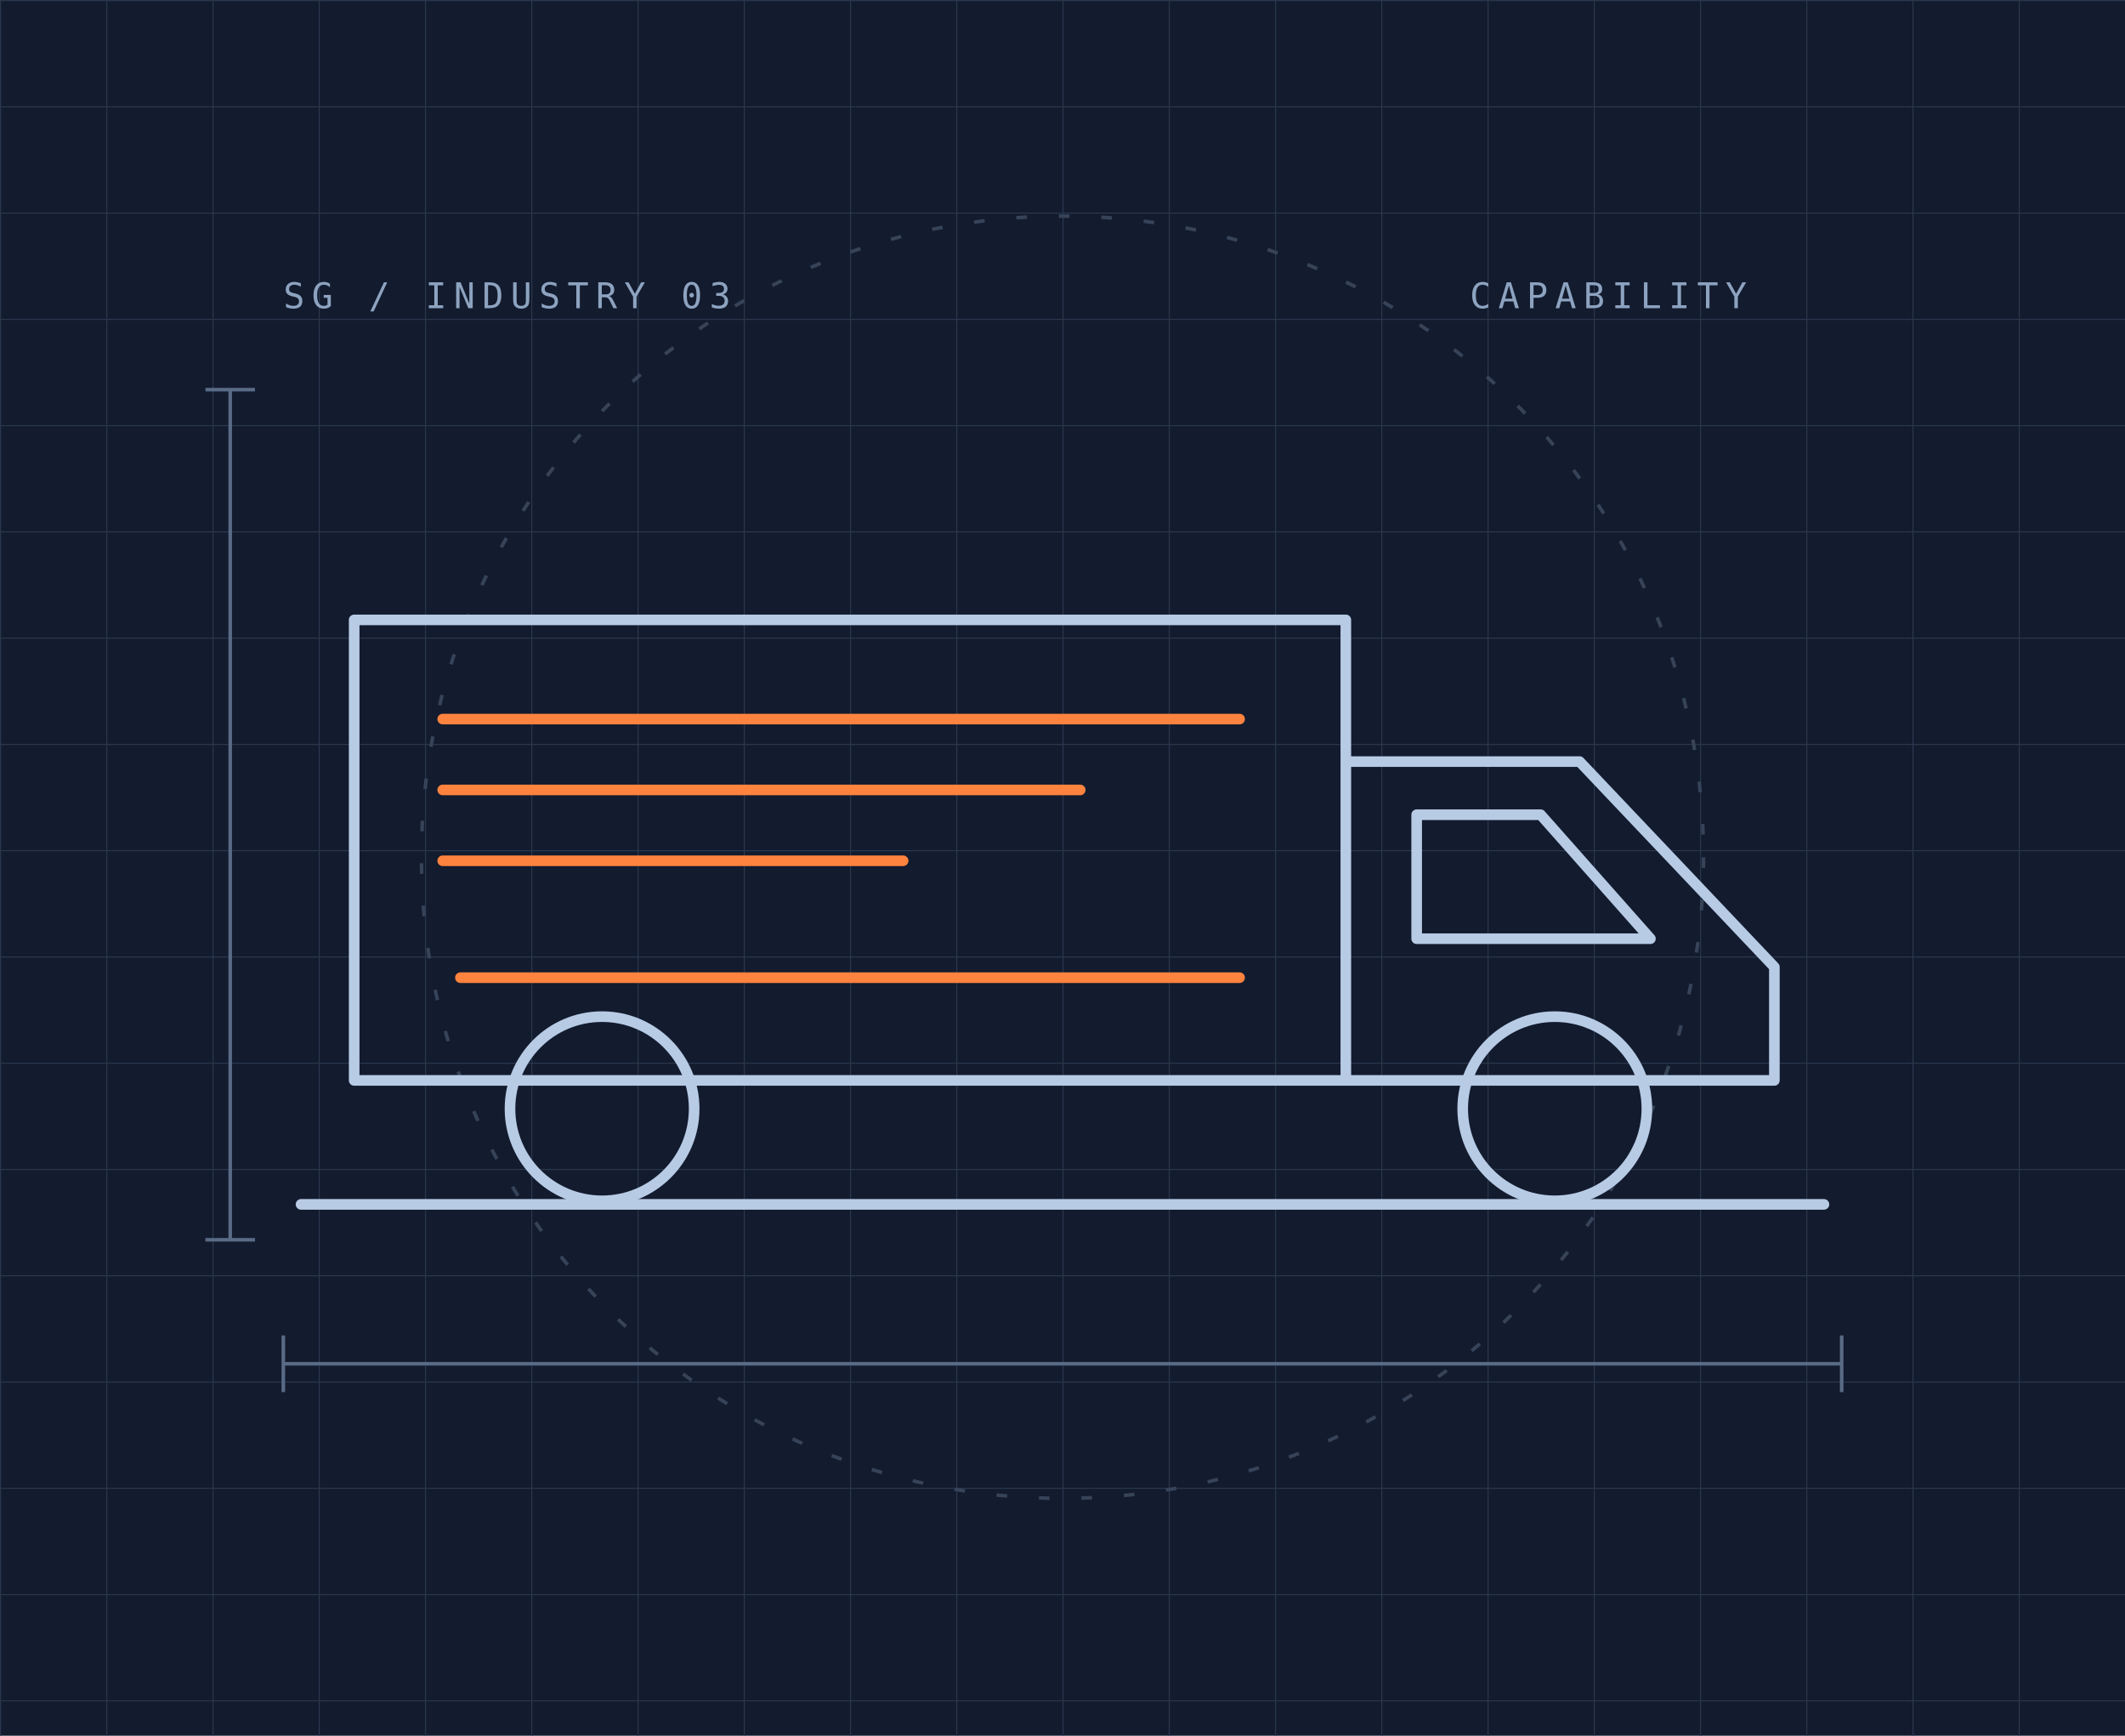
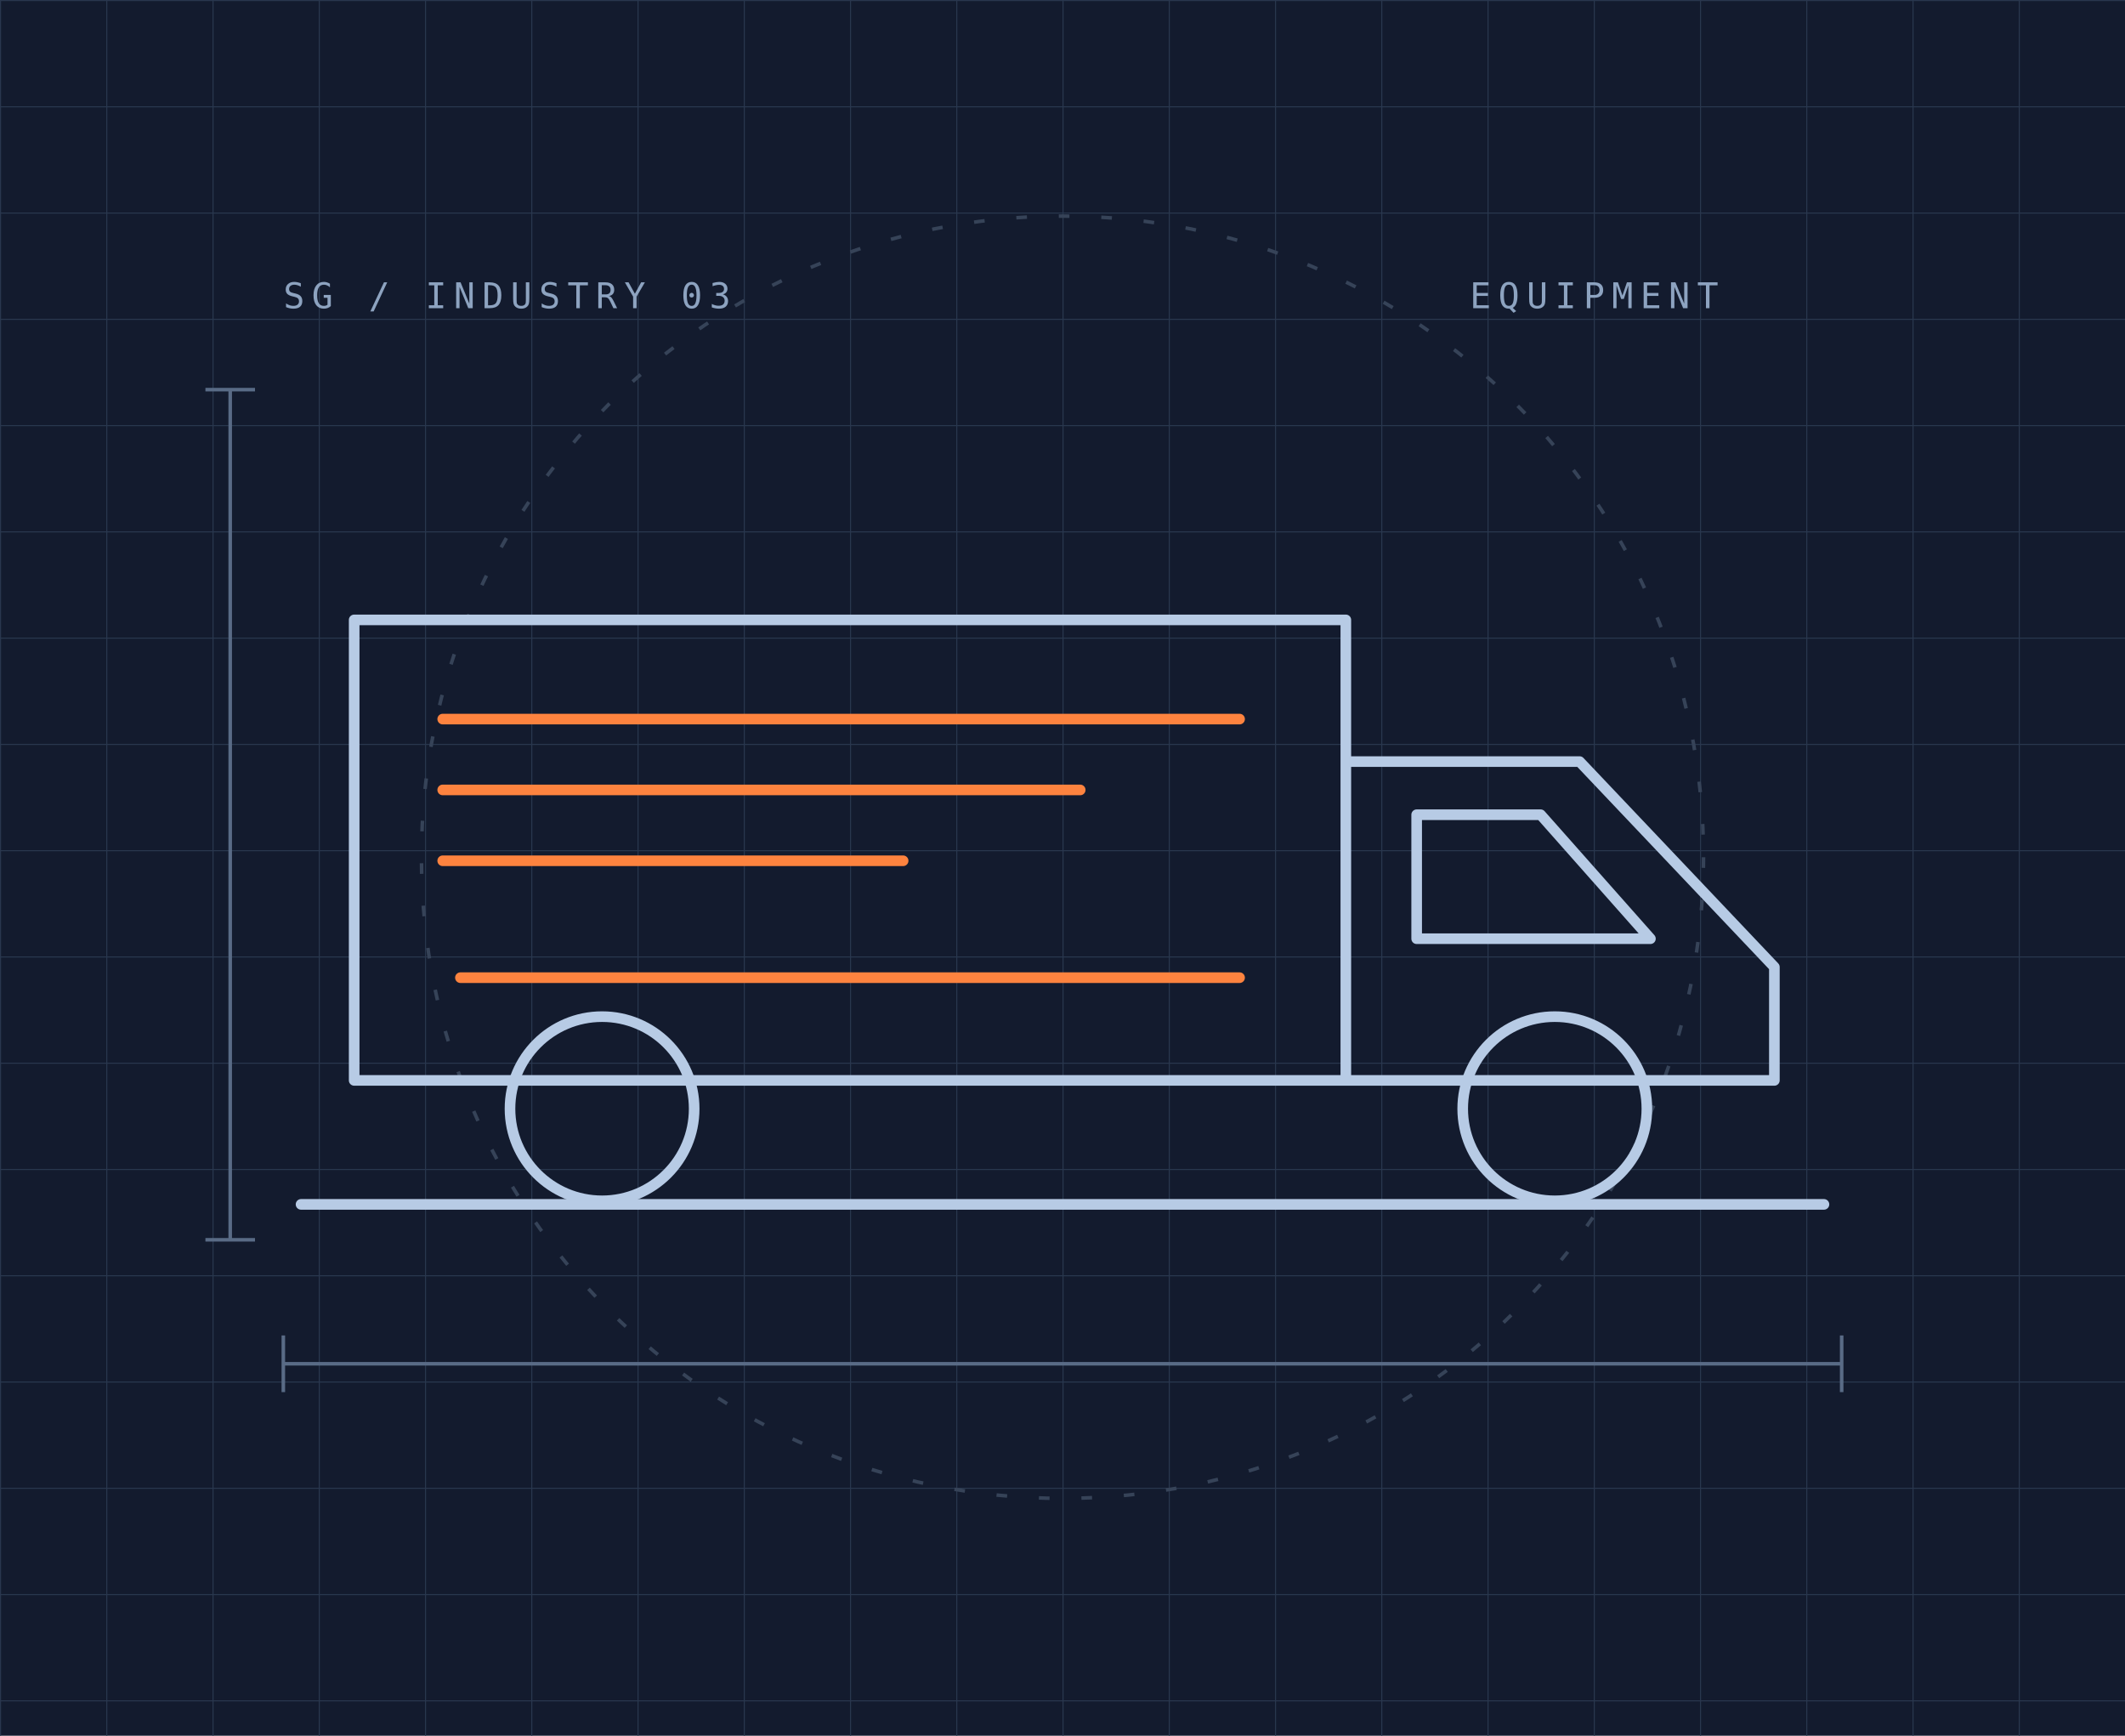
<svg xmlns="http://www.w3.org/2000/svg" viewBox="0 0 600 490" role="img" aria-labelledby="title">
  <defs>
    <pattern id="grid" width="30" height="30" patternUnits="userSpaceOnUse">
      <path d="M30 0H0V30" fill="none" stroke="#29374e" stroke-width=".6" />
    </pattern>
  </defs>
  <rect width="600" height="490" fill="#131b2e" />
  <rect width="600" height="490" fill="url(#grid)" />
  <circle cx="300" cy="242" r="181" fill="none" stroke="#364358" stroke-dasharray="3 9" />
  <style>.hot{stroke:#fd833f}</style>
  <g stroke="#b7cbe5" stroke-width="3" fill="none" stroke-linecap="round" stroke-linejoin="round">
    <path d="M100 175h280v130H100zM380 215h66l55 58v32H380M400 230h35l31 35h-66z" />
    <circle cx="170" cy="313" r="26" />
    <circle cx="439" cy="313" r="26" />
    <path class="hot" d="M125 203h225M125 223h180M125 243h130M130 276h220" />
    <path d="M85 340h430" />
  </g>
  <g stroke="#596b86" fill="none">
    <path d="M80 385H520M80 377v16M520 377v16M65 110v240M58 110h14M58 350h14" />
  </g>
  <g fill="#8da3c0" font-family="monospace" font-size="10" letter-spacing="2">
    <text x="80" y="87">SG / INDUSTRY 03</text>
-     <text x="415" y="87">CAPABILITY</text>
+     <text x="415" y="87">EQUIPMENT</text>
  </g>
</svg>
